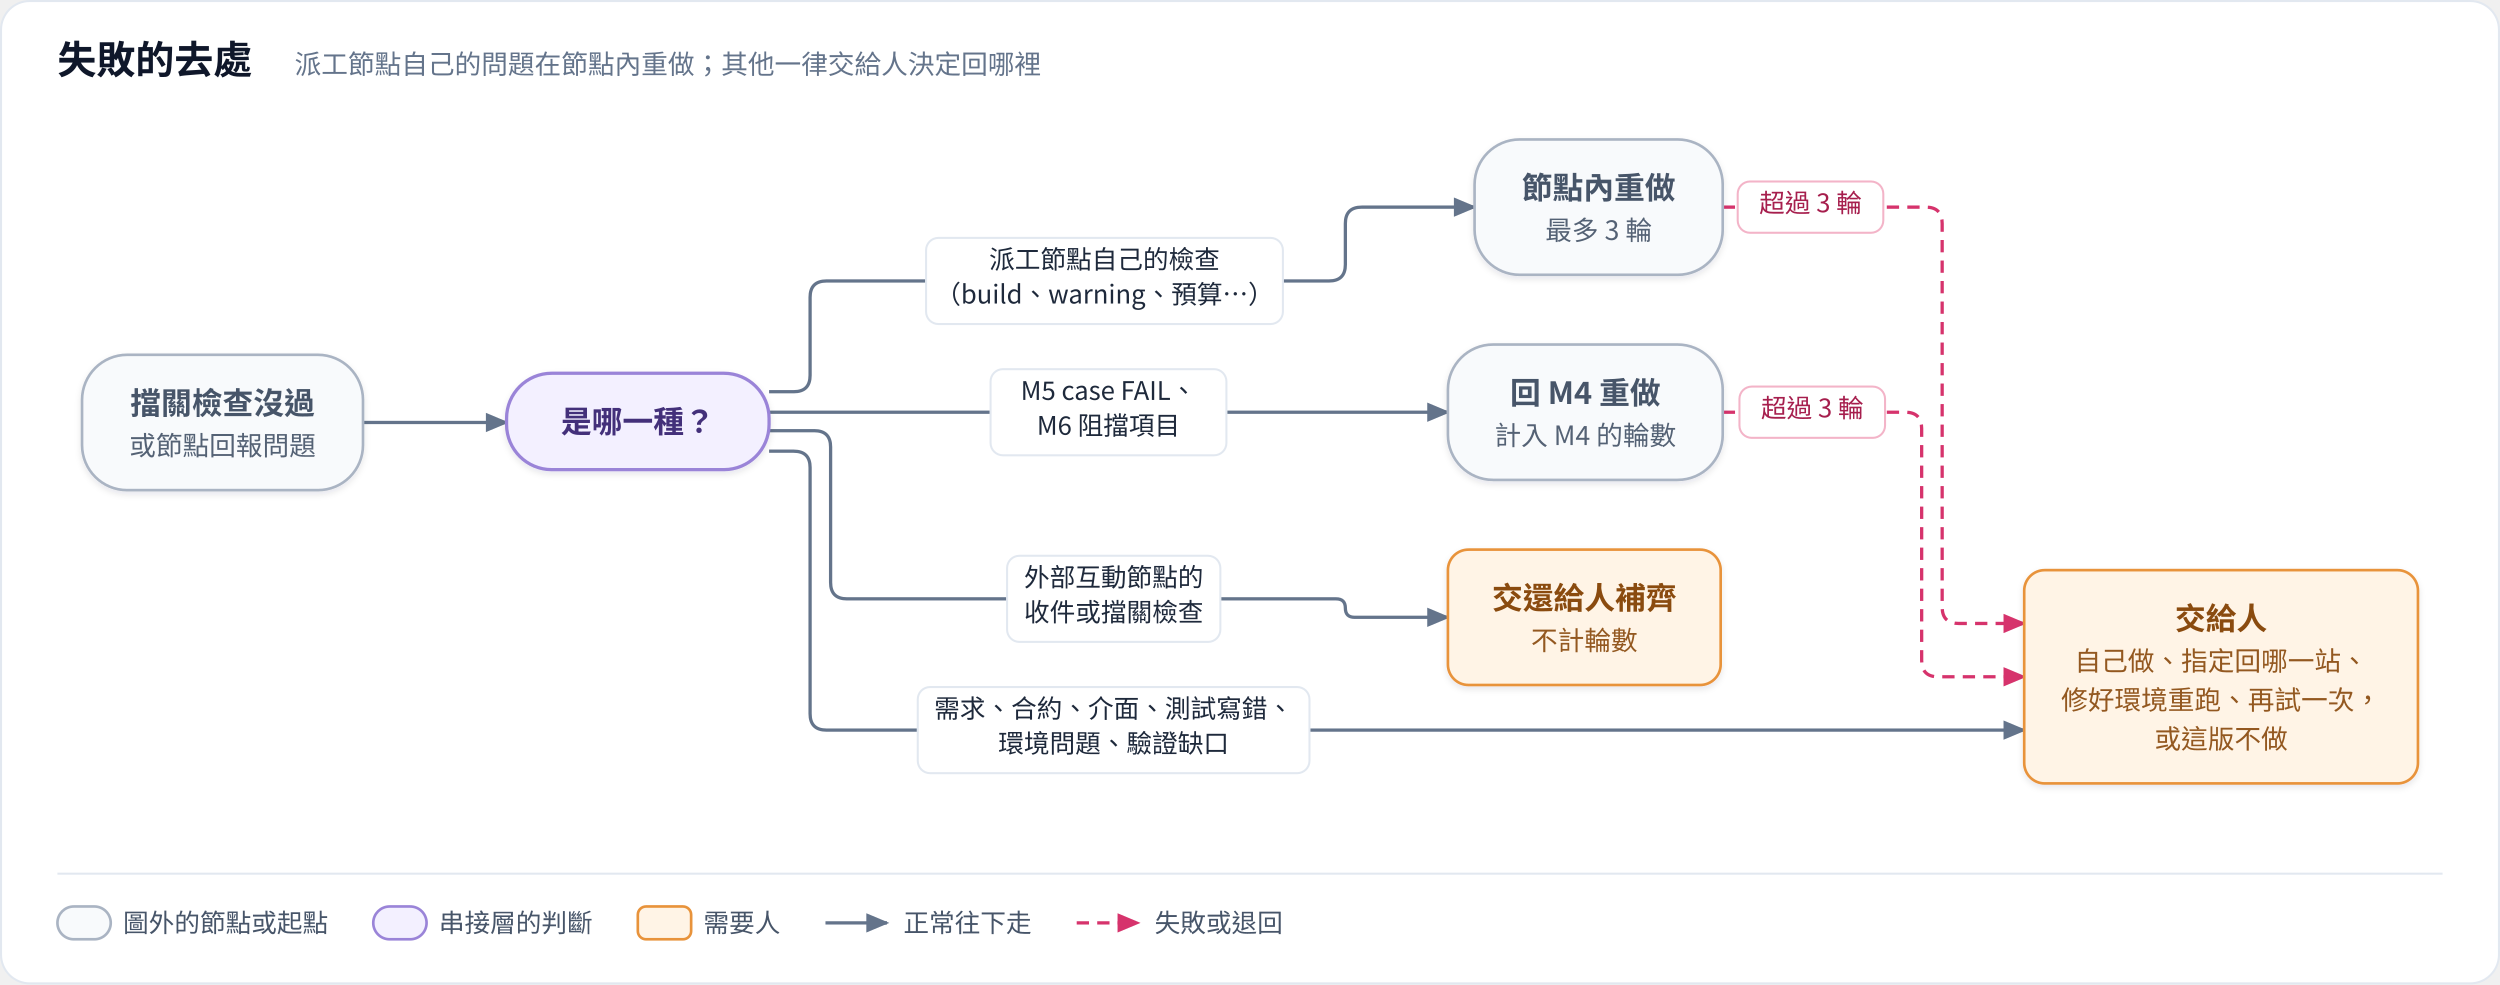
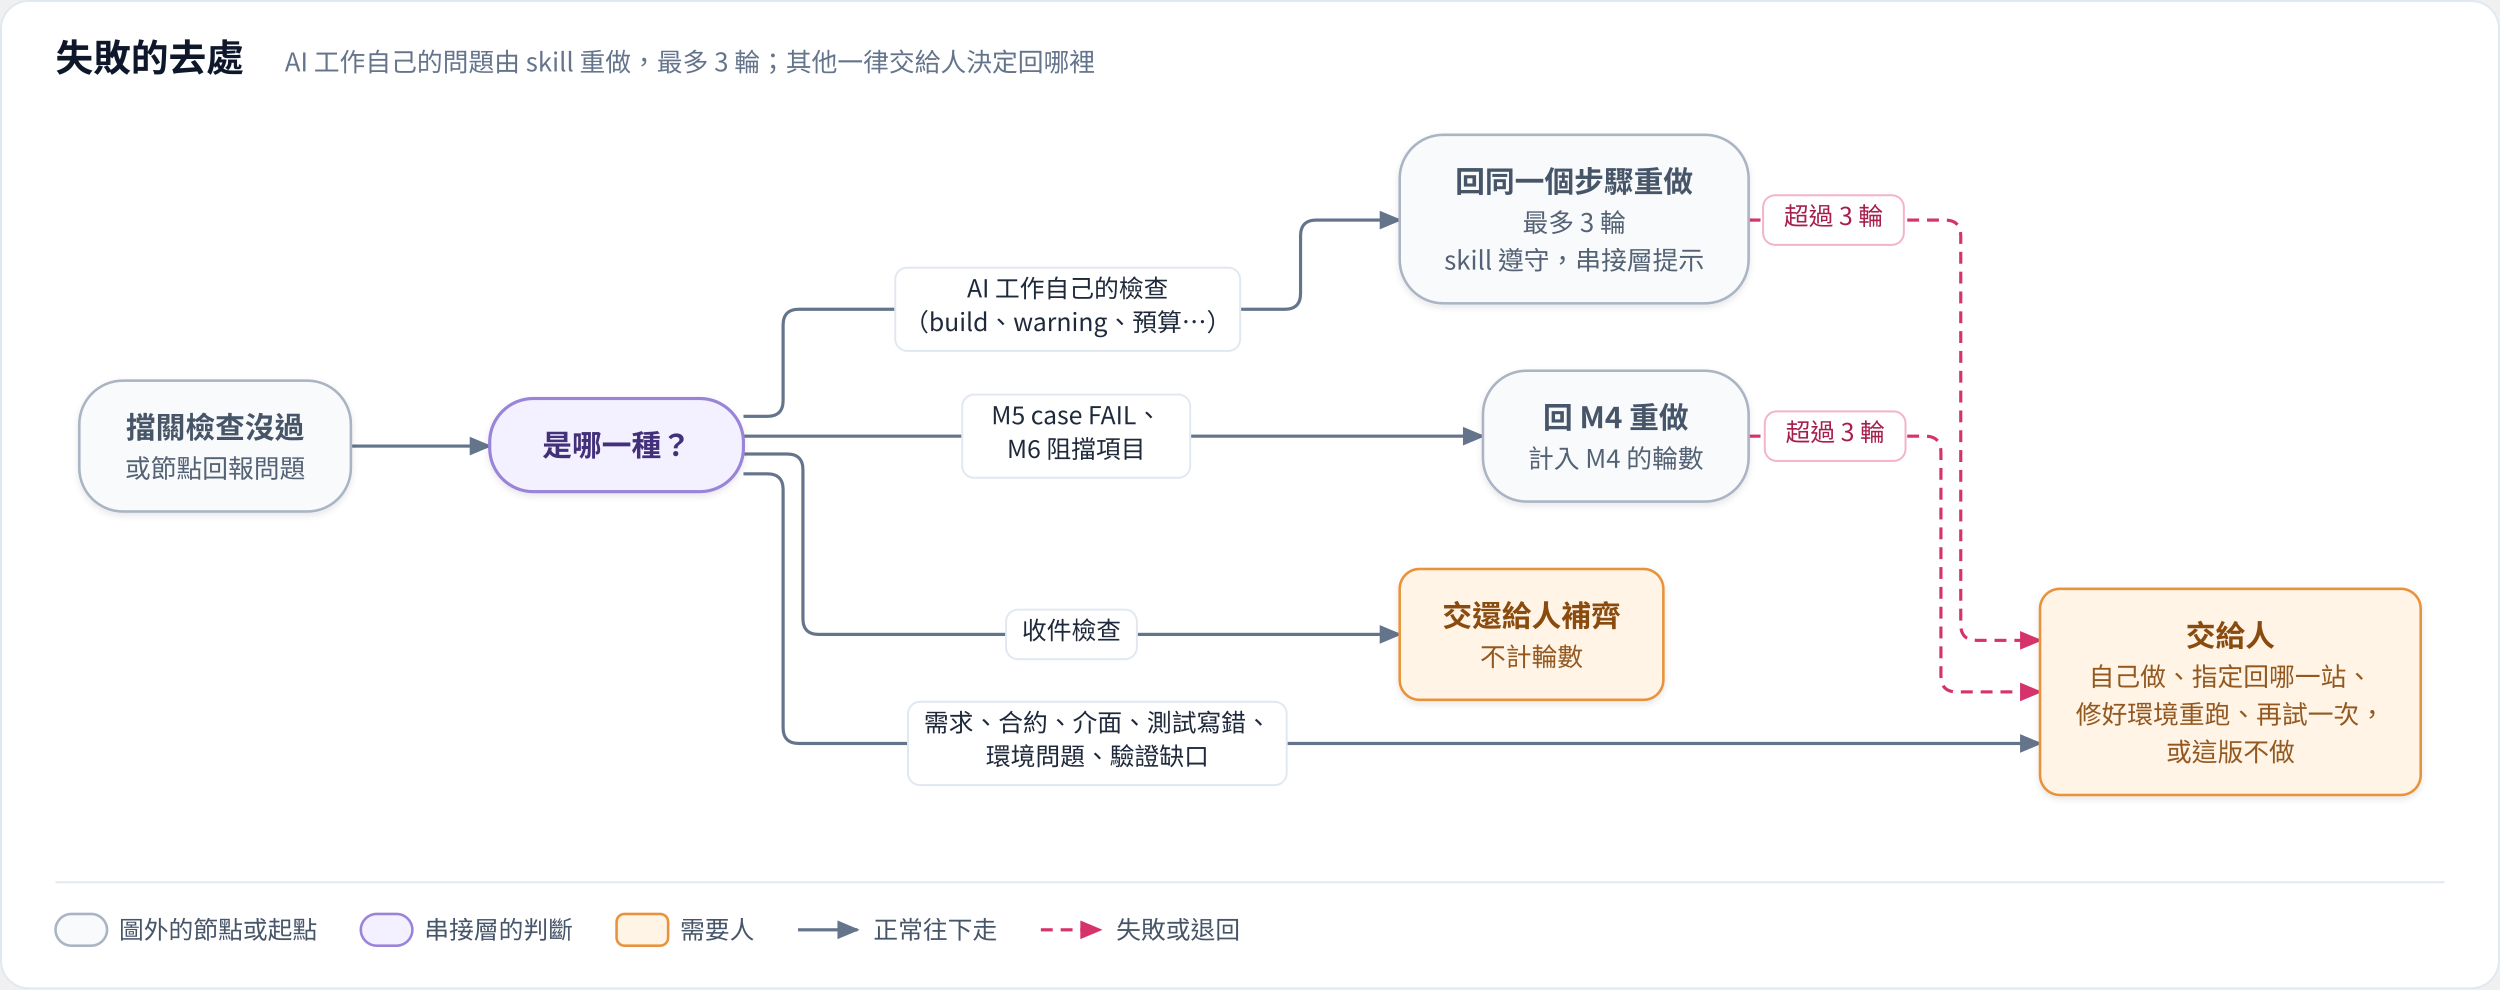
- <svg xmlns="http://www.w3.org/2000/svg" width="1219" height="480" viewBox="0 0 1219 480" font-family="'PingFang TC','Noto Sans TC','Microsoft JhengHei','Noto Sans CJK TC',system-ui,-apple-system,'Segoe UI',sans-serif" role="img" aria-label="失敗的去處">
+ <svg xmlns="http://www.w3.org/2000/svg" width="1261" height="499" viewBox="0 0 1261 499" font-family="'PingFang TC','Noto Sans TC','Microsoft JhengHei','Noto Sans CJK TC',system-ui,-apple-system,'Segoe UI',sans-serif" role="img" aria-label="失敗的去處">
  <defs>
    <marker id="a-normal" viewBox="0 0 10 10" refX="9" refY="5" markerWidth="7" markerHeight="7" orient="auto-start-reverse">
      <path d="M0,0.8 L10,5 L0,9.2 Z" fill="#64748B" />
    </marker>
    <marker id="a-back" viewBox="0 0 10 10" refX="9" refY="5" markerWidth="7" markerHeight="7" orient="auto-start-reverse">
      <path d="M0,0.8 L10,5 L0,9.2 Z" fill="#D6336C" />
    </marker>
    <marker id="a-wait" viewBox="0 0 10 10" refX="9" refY="5" markerWidth="7" markerHeight="7" orient="auto-start-reverse">
      <path d="M0,0.8 L10,5 L0,9.2 Z" fill="#94A3B8" />
    </marker>
    <marker id="a-strong" viewBox="0 0 10 10" refX="9" refY="5" markerWidth="5" markerHeight="5" orient="auto-start-reverse">
      <path d="M0,0.8 L10,5 L0,9.2 Z" fill="#334155" />
    </marker>
    <filter id="sh" x="-10%" y="-10%" width="120%" height="140%">
      <feDropShadow dx="0" dy="1.5" stdDeviation="1.6" flood-color="#0F172A" flood-opacity="0.10" />
    </filter>
  </defs>
-   <rect x="0.5" y="0.5" width="1218" height="479" rx="14" fill="#FFFFFF" stroke="#E2E8F0" />
+   <rect x="0.5" y="0.5" width="1260" height="498" rx="14" fill="#FFFFFF" stroke="#E2E8F0" />
  <text x="28" y="36" font-size="19" font-weight="700" fill="#0F172A">失敗的去處</text>
-   <text x="143.65" y="36" font-size="13" fill="#64748B">派工節點自己的問題在節點內重做；其他一律交給人決定回哪裡</text>
-   <line x1="28" y1="426" x2="1191" y2="426" stroke="#E2E8F0" />
-   <path d="M177,206 L247,206" fill="none" stroke="#64748B" stroke-width="1.6" marker-end="url(#a-normal)" />
-   <path d="M375,191 L387,191 Q395,191 395,183 L395,145 Q395,137 403,137 L648,137 Q656,137 656,129 L656,109 Q656,101 664,101 L719,101" fill="none" stroke="#64748B" stroke-width="1.6" marker-end="url(#a-normal)" />
-   <path d="M375,201 L706,201" fill="none" stroke="#64748B" stroke-width="1.6" marker-end="url(#a-normal)" />
-   <path d="M375,210 L397,210 Q405,210 405,218 L405,284 Q405,292 413,292 L651.5,292 Q656,292 656,296.5 L656,296.5 Q656,301 660.5,301 L706,301" fill="none" stroke="#64748B" stroke-width="1.6" marker-end="url(#a-normal)" />
-   <path d="M375,220 L387,220 Q395,220 395,228 L395,348 Q395,356 403,356 L987,356" fill="none" stroke="#64748B" stroke-width="1.6" marker-end="url(#a-normal)" />
-   <path d="M840,101 L939,101 Q947,101 947,109 L947,296 Q947,304 955,304 L987,304" fill="none" stroke="#D6336C" stroke-width="1.6" stroke-dasharray="6 4" marker-end="url(#a-back)" />
-   <path d="M840,201 L929,201 Q937,201 937,209 L937,322 Q937,330 945,330 L987,330" fill="none" stroke="#D6336C" stroke-width="1.6" stroke-dasharray="6 4" marker-end="url(#a-back)" />
-   <rect x="40" y="173" width="137" height="66" rx="22" fill="#F8FAFC" stroke="#AAB4C3" stroke-width="1.3" filter="url(#sh)" />
-   <text x="108.5" y="202" font-size="15" font-weight="700" fill="#475569" text-anchor="middle">擋關檢查沒過</text>
-   <text x="108.5" y="222" font-size="13" fill="#475569" text-anchor="middle" opacity="0.92">或節點回報問題</text>
-   <rect x="247" y="182" width="128" height="47" rx="22" fill="#F3F0FF" stroke="#9A84D8" stroke-width="1.6" filter="url(#sh)" />
-   <text x="311" y="211" font-size="15" font-weight="700" fill="#43307A" text-anchor="middle">是哪一種？</text>
-   <rect x="719" y="68" width="121" height="66" rx="22" fill="#F8FAFC" stroke="#AAB4C3" stroke-width="1.3" filter="url(#sh)" />
-   <text x="779.5" y="97" font-size="15" font-weight="700" fill="#475569" text-anchor="middle">節點內重做</text>
-   <text x="779.5" y="117" font-size="13" fill="#475569" text-anchor="middle" opacity="0.92">最多 3 輪</text>
-   <rect x="706" y="168" width="134" height="66" rx="22" fill="#F8FAFC" stroke="#AAB4C3" stroke-width="1.3" filter="url(#sh)" />
-   <text x="773" y="197" font-size="15" font-weight="700" fill="#475569" text-anchor="middle">回 M4 重做</text>
-   <text x="773" y="217" font-size="13" fill="#475569" text-anchor="middle" opacity="0.92">計入 M4 的輪數</text>
-   <rect x="706" y="268" width="133" height="66" rx="10" fill="#FFF4E6" stroke="#E8933B" stroke-width="1.3" filter="url(#sh)" />
-   <text x="772.5" y="297" font-size="15" font-weight="700" fill="#8A4B0F" text-anchor="middle">交還給人補齊</text>
-   <text x="772.5" y="317" font-size="13" fill="#8A4B0F" text-anchor="middle" opacity="0.92">不計輪數</text>
-   <rect x="987" y="278" width="192" height="104" rx="10" fill="#FFF4E6" stroke="#E8933B" stroke-width="1.3" filter="url(#sh)" />
-   <text x="1083" y="307" font-size="15" font-weight="700" fill="#8A4B0F" text-anchor="middle">交給人</text>
-   <text x="1083" y="327" font-size="13" fill="#8A4B0F" text-anchor="middle" opacity="0.92">自己做、指定回哪一站、</text>
-   <text x="1083" y="346" font-size="13" fill="#8A4B0F" text-anchor="middle" opacity="0.92">修好環境重跑、再試一次，</text>
-   <text x="1083" y="365" font-size="13" fill="#8A4B0F" text-anchor="middle" opacity="0.92">或這版不做</text>
-   <rect x="451.55" y="116" width="174" height="42" rx="6" fill="#FFFFFF" stroke="#E2E8F0" />
-   <text x="538.55" y="131" font-size="12.5" fill="#1E293B" text-anchor="middle">派工節點自己的檢查</text>
-   <text x="538.55" y="148" font-size="12.5" fill="#1E293B" text-anchor="middle">（build、warning、預算…）</text>
-   <rect x="483" y="180" width="115" height="42" rx="6" fill="#FFFFFF" stroke="#E2E8F0" />
-   <text x="540.5" y="195" font-size="12.5" fill="#1E293B" text-anchor="middle">M5 case FAIL、</text>
-   <text x="540.5" y="212" font-size="12.5" fill="#1E293B" text-anchor="middle">M6 阻擋項目</text>
-   <rect x="491.05" y="271" width="104" height="42" rx="6" fill="#FFFFFF" stroke="#E2E8F0" />
-   <text x="543.05" y="286" font-size="12.5" fill="#1E293B" text-anchor="middle">外部互動節點的</text>
-   <text x="543.05" y="303" font-size="12.5" fill="#1E293B" text-anchor="middle">收件或擋關檢查</text>
-   <rect x="447.5" y="335" width="191" height="42" rx="6" fill="#FFFFFF" stroke="#E2E8F0" />
-   <text x="543" y="350" font-size="12.5" fill="#1E293B" text-anchor="middle">需求、合約、介面、測試寫錯、</text>
-   <text x="543" y="367" font-size="12.5" fill="#1E293B" text-anchor="middle">環境問題、驗證缺口</text>
-   <rect x="847.3" y="88.5" width="71" height="25" rx="6" fill="#FFFFFF" stroke="#F3B4C8" />
-   <text x="882.8" y="103.5" font-size="12.5" fill="#A61E4D" text-anchor="middle">超過 3 輪</text>
-   <rect x="848.15" y="188.5" width="71" height="25" rx="6" fill="#FFFFFF" stroke="#F3B4C8" />
-   <text x="883.65" y="203.5" font-size="12.5" fill="#A61E4D" text-anchor="middle">超過 3 輪</text>
-   <rect x="28" y="442" width="26" height="16" rx="8" fill="#F8FAFC" stroke="#AAB4C3" stroke-width="1.3" />
-   <text x="60" y="454.5" font-size="12.5" fill="#475569">圖外的節點或起點</text>
-   <rect x="182" y="442" width="26" height="16" rx="8" fill="#F3F0FF" stroke="#9A84D8" stroke-width="1.3" />
-   <text x="214" y="454.5" font-size="12.5" fill="#475569">串接層的判斷</text>
-   <rect x="311" y="442" width="26" height="16" rx="4" fill="#FFF4E6" stroke="#E8933B" stroke-width="1.3" />
-   <text x="343" y="454.5" font-size="12.5" fill="#475569">需要人</text>
-   <path d="M402.5,450 H432.5" stroke="#64748B" stroke-width="1.6" marker-end="url(#a-normal)" />
-   <text x="440.5" y="454.5" font-size="12.5" fill="#475569">正常往下走</text>
-   <path d="M525,450 H555" stroke="#D6336C" stroke-width="1.6" stroke-dasharray="6 4" marker-end="url(#a-back)" />
-   <text x="563" y="454.5" font-size="12.5" fill="#475569">失敗或退回</text>
+   <text x="143.65" y="36" font-size="13" fill="#64748B">AI 工作自己的問題由 skill 重做，最多 3 輪；其他一律交給人決定回哪裡</text>
+   <line x1="28" y1="445" x2="1233" y2="445" stroke="#E2E8F0" />
+   <path d="M177,225 L247,225" fill="none" stroke="#64748B" stroke-width="1.6" marker-end="url(#a-normal)" />
+   <path d="M375,210 L387,210 Q395,210 395,202 L395,164 Q395,156 403,156 L648,156 Q656,156 656,148 L656,119 Q656,111 664,111 L706,111" fill="none" stroke="#64748B" stroke-width="1.6" marker-end="url(#a-normal)" />
+   <path d="M375,220 L748,220" fill="none" stroke="#64748B" stroke-width="1.6" marker-end="url(#a-normal)" />
+   <path d="M375,229 L397,229 Q405,229 405,237 L405,312 Q405,320 413,320 L706,320" fill="none" stroke="#64748B" stroke-width="1.6" marker-end="url(#a-normal)" />
+   <path d="M375,239 L387,239 Q395,239 395,247 L395,367 Q395,375 403,375 L1029,375" fill="none" stroke="#64748B" stroke-width="1.6" marker-end="url(#a-normal)" />
+   <path d="M882,111 L981,111 Q989,111 989,119 L989,315 Q989,323 997,323 L1029,323" fill="none" stroke="#D6336C" stroke-width="1.6" stroke-dasharray="6 4" marker-end="url(#a-back)" />
+   <path d="M882,220 L971,220 Q979,220 979,228 L979,341 Q979,349 987,349 L1029,349" fill="none" stroke="#D6336C" stroke-width="1.6" stroke-dasharray="6 4" marker-end="url(#a-back)" />
+   <rect x="40" y="192" width="137" height="66" rx="22" fill="#F8FAFC" stroke="#AAB4C3" stroke-width="1.3" filter="url(#sh)" />
+   <text x="108.5" y="221" font-size="15" font-weight="700" fill="#475569" text-anchor="middle">擋關檢查沒過</text>
+   <text x="108.5" y="241" font-size="13" fill="#475569" text-anchor="middle" opacity="0.92">或節點回報問題</text>
+   <rect x="247" y="201" width="128" height="47" rx="22" fill="#F3F0FF" stroke="#9A84D8" stroke-width="1.6" filter="url(#sh)" />
+   <text x="311" y="230" font-size="15" font-weight="700" fill="#43307A" text-anchor="middle">是哪一種？</text>
+   <rect x="706" y="68" width="176" height="85" rx="22" fill="#F8FAFC" stroke="#AAB4C3" stroke-width="1.3" filter="url(#sh)" />
+   <text x="794" y="97" font-size="15" font-weight="700" fill="#475569" text-anchor="middle">回同一個步驟重做</text>
+   <text x="794" y="117" font-size="13" fill="#475569" text-anchor="middle" opacity="0.92">最多 3 輪</text>
+   <text x="794" y="136" font-size="13" fill="#475569" text-anchor="middle" opacity="0.92">skill 遵守，串接層提示</text>
+   <rect x="748" y="187" width="134" height="66" rx="22" fill="#F8FAFC" stroke="#AAB4C3" stroke-width="1.3" filter="url(#sh)" />
+   <text x="815" y="216" font-size="15" font-weight="700" fill="#475569" text-anchor="middle">回 M4 重做</text>
+   <text x="815" y="236" font-size="13" fill="#475569" text-anchor="middle" opacity="0.92">計入 M4 的輪數</text>
+   <rect x="706" y="287" width="133" height="66" rx="10" fill="#FFF4E6" stroke="#E8933B" stroke-width="1.3" filter="url(#sh)" />
+   <text x="772.5" y="316" font-size="15" font-weight="700" fill="#8A4B0F" text-anchor="middle">交還給人補齊</text>
+   <text x="772.5" y="336" font-size="13" fill="#8A4B0F" text-anchor="middle" opacity="0.92">不計輪數</text>
+   <rect x="1029" y="297" width="192" height="104" rx="10" fill="#FFF4E6" stroke="#E8933B" stroke-width="1.3" filter="url(#sh)" />
+   <text x="1125" y="326" font-size="15" font-weight="700" fill="#8A4B0F" text-anchor="middle">交給人</text>
+   <text x="1125" y="346" font-size="13" fill="#8A4B0F" text-anchor="middle" opacity="0.92">自己做、指定回哪一站、</text>
+   <text x="1125" y="365" font-size="13" fill="#8A4B0F" text-anchor="middle" opacity="0.92">修好環境重跑、再試一次，</text>
+   <text x="1125" y="384" font-size="13" fill="#8A4B0F" text-anchor="middle" opacity="0.92">或這版不做</text>
+   <rect x="451.55" y="135" width="174" height="42" rx="6" fill="#FFFFFF" stroke="#E2E8F0" />
+   <text x="538.55" y="150" font-size="12.5" fill="#1E293B" text-anchor="middle">AI 工作自己的檢查</text>
+   <text x="538.55" y="167" font-size="12.5" fill="#1E293B" text-anchor="middle">（build、warning、預算…）</text>
+   <rect x="485.35" y="199" width="115" height="42" rx="6" fill="#FFFFFF" stroke="#E2E8F0" />
+   <text x="542.85" y="214" font-size="12.5" fill="#1E293B" text-anchor="middle">M5 case FAIL、</text>
+   <text x="542.85" y="231" font-size="12.5" fill="#1E293B" text-anchor="middle">M6 阻擋項目</text>
+   <rect x="507.45" y="307.5" width="66" height="25" rx="6" fill="#FFFFFF" stroke="#E2E8F0" />
+   <text x="540.45" y="322.5" font-size="12.5" fill="#1E293B" text-anchor="middle">收件檢查</text>
+   <rect x="458" y="354" width="191" height="42" rx="6" fill="#FFFFFF" stroke="#E2E8F0" />
+   <text x="553.5" y="369" font-size="12.5" fill="#1E293B" text-anchor="middle">需求、合約、介面、測試寫錯、</text>
+   <text x="553.5" y="386" font-size="12.5" fill="#1E293B" text-anchor="middle">環境問題、驗證缺口</text>
+   <rect x="889.3" y="98.5" width="71" height="25" rx="6" fill="#FFFFFF" stroke="#F3B4C8" />
+   <text x="924.8" y="113.5" font-size="12.5" fill="#A61E4D" text-anchor="middle">超過 3 輪</text>
+   <rect x="890.15" y="207.5" width="71" height="25" rx="6" fill="#FFFFFF" stroke="#F3B4C8" />
+   <text x="925.65" y="222.5" font-size="12.5" fill="#A61E4D" text-anchor="middle">超過 3 輪</text>
+   <rect x="28" y="461" width="26" height="16" rx="8" fill="#F8FAFC" stroke="#AAB4C3" stroke-width="1.3" />
+   <text x="60" y="473.5" font-size="12.5" fill="#475569">圖外的節點或起點</text>
+   <rect x="182" y="461" width="26" height="16" rx="8" fill="#F3F0FF" stroke="#9A84D8" stroke-width="1.3" />
+   <text x="214" y="473.5" font-size="12.5" fill="#475569">串接層的判斷</text>
+   <rect x="311" y="461" width="26" height="16" rx="4" fill="#FFF4E6" stroke="#E8933B" stroke-width="1.3" />
+   <text x="343" y="473.5" font-size="12.5" fill="#475569">需要人</text>
+   <path d="M402.5,469 H432.5" stroke="#64748B" stroke-width="1.6" marker-end="url(#a-normal)" />
+   <text x="440.5" y="473.5" font-size="12.5" fill="#475569">正常往下走</text>
+   <path d="M525,469 H555" stroke="#D6336C" stroke-width="1.6" stroke-dasharray="6 4" marker-end="url(#a-back)" />
+   <text x="563" y="473.5" font-size="12.5" fill="#475569">失敗或退回</text>
</svg>
